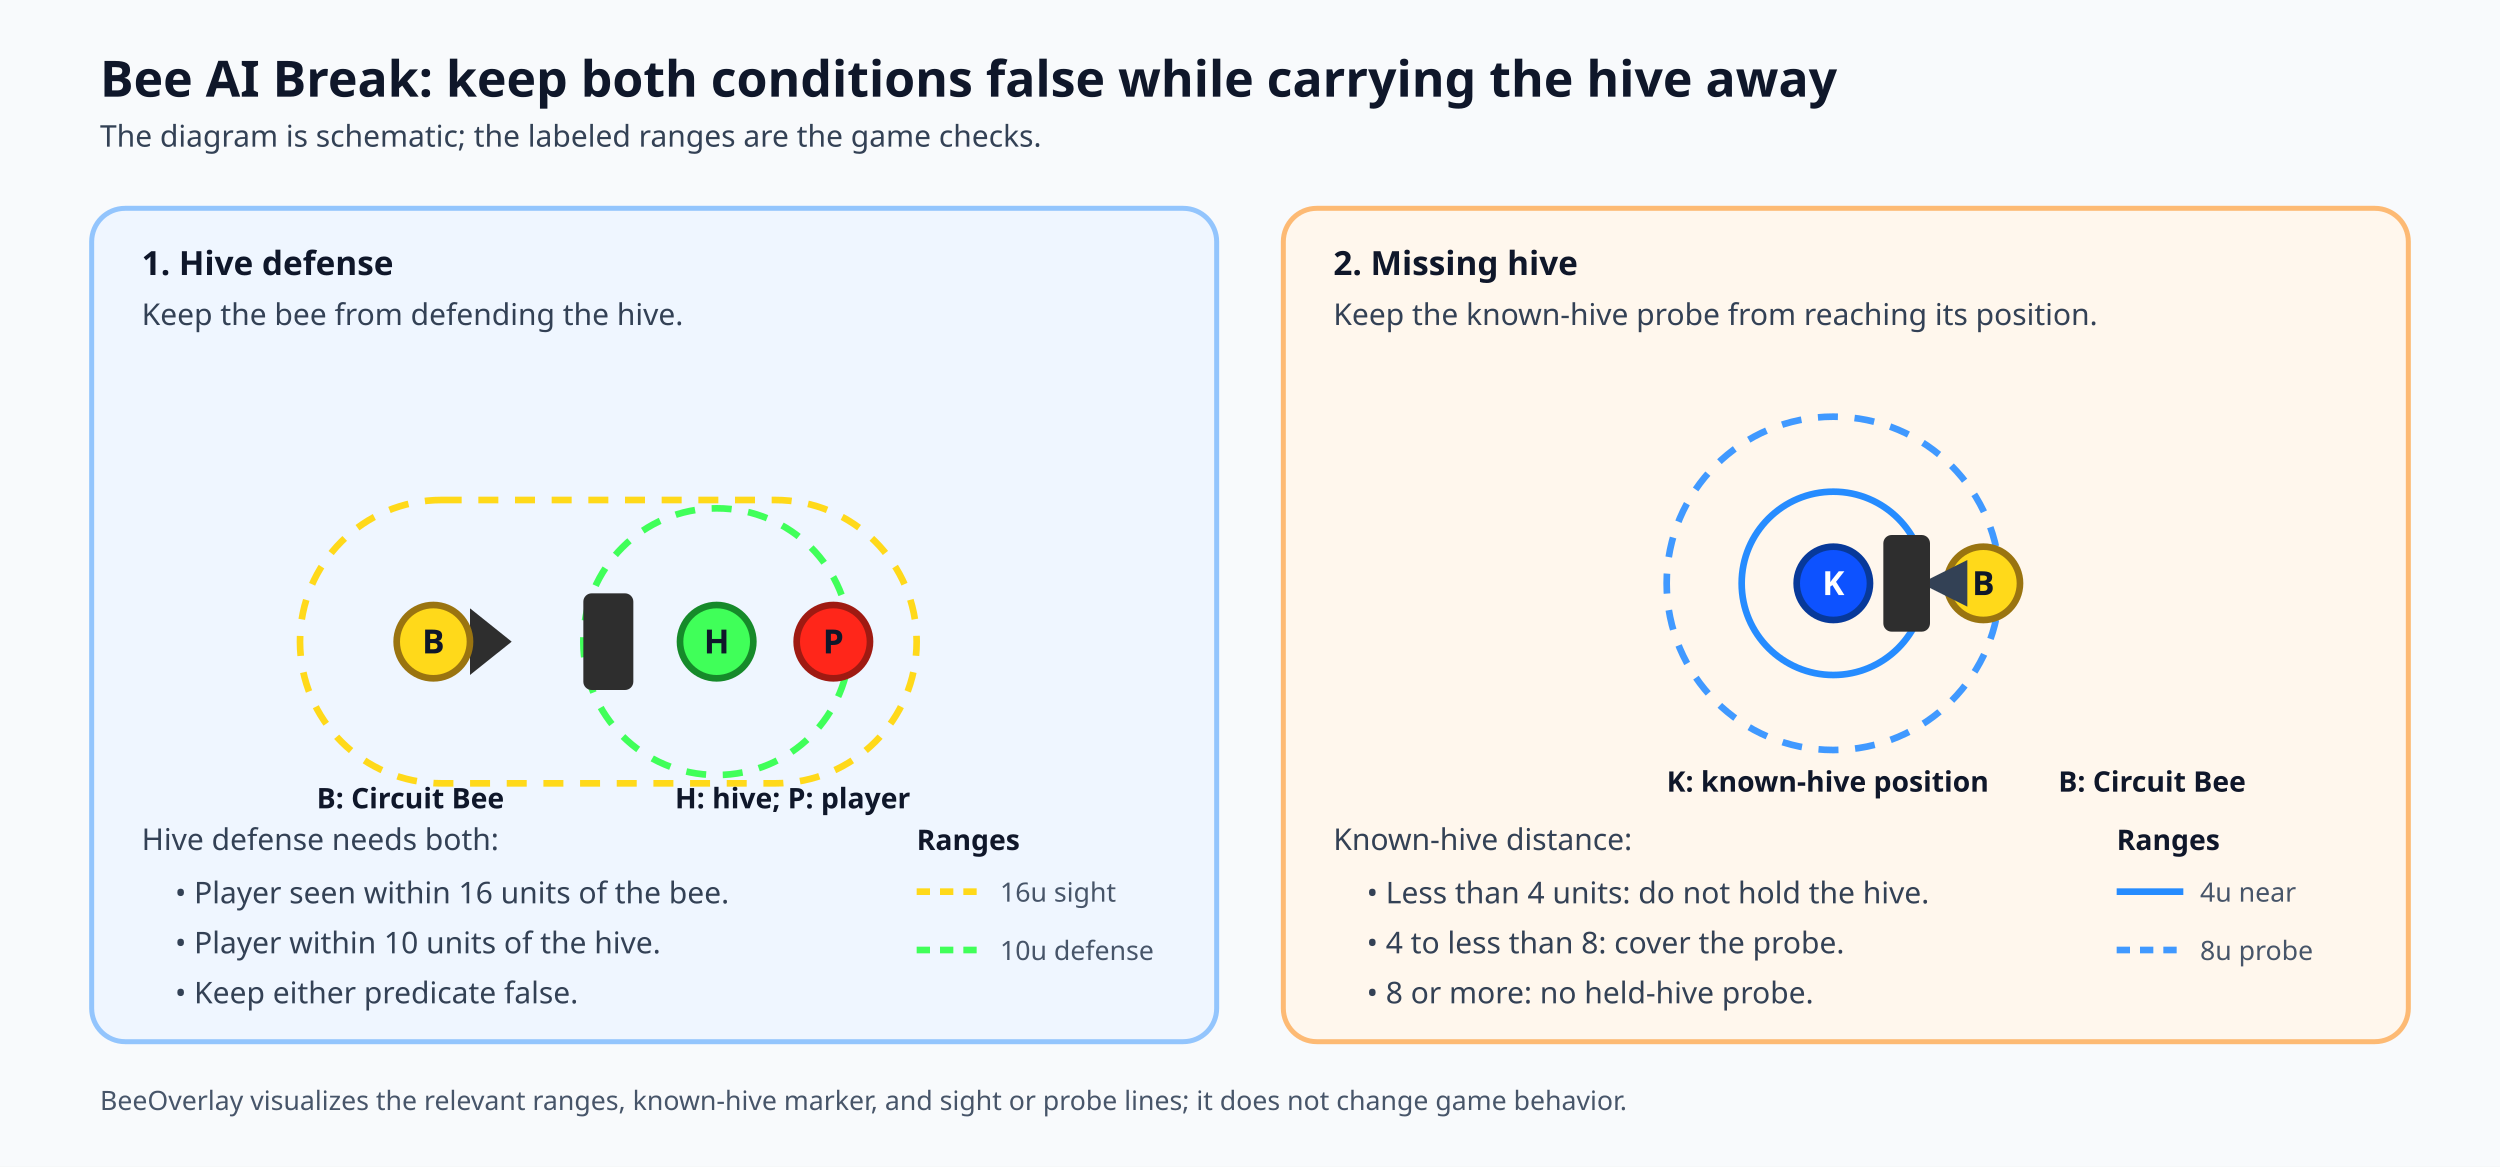
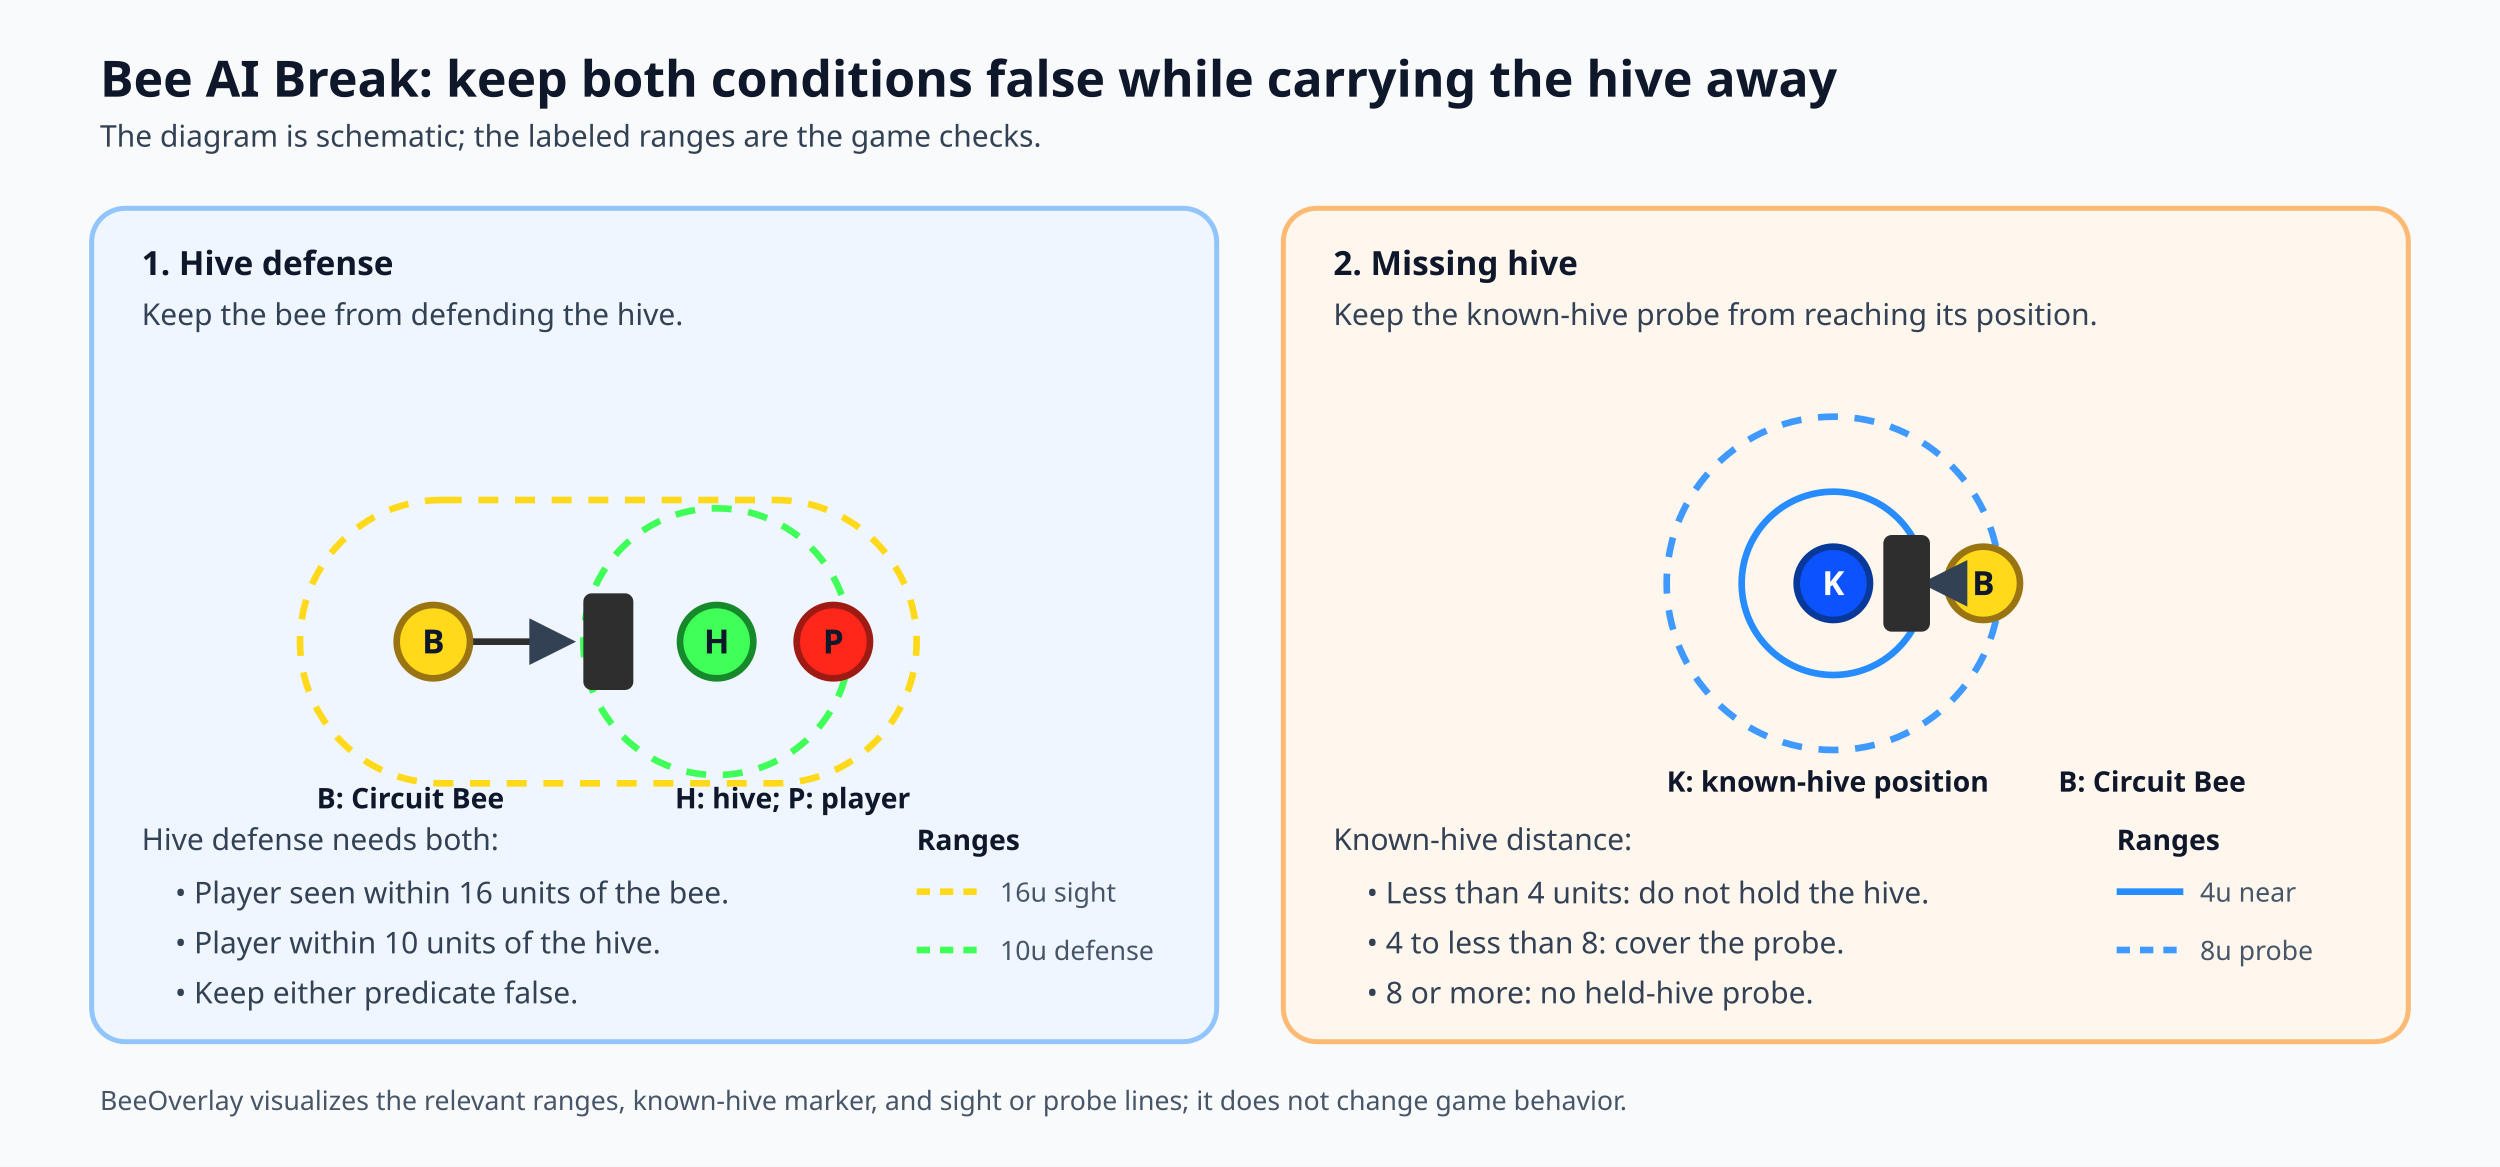
<svg xmlns="http://www.w3.org/2000/svg" width="1500" height="700" viewBox="0 0 1500 700" role="img" aria-labelledby="title desc">
  <defs>
    <marker id="arrow" viewBox="0 0 10 10" refX="8" refY="5" markerWidth="7" markerHeight="7" orient="auto-start-reverse">
      <path d="M 0 0 L 10 5 L 0 10 z" fill="#334155" />
    </marker>
    <style>
      .heading { font: 700 30px sans-serif; fill: #0f172a; }
      .subheading { font: 700 20px sans-serif; fill: #0f172a; }
      .body { font: 18px sans-serif; fill: #334155; }
      .small { font: 16px sans-serif; fill: #475569; }
      .label { font: 700 17px sans-serif; fill: #0f172a; }
      .marker { font: 700 20px sans-serif; fill: #0f172a; text-anchor: middle; dominant-baseline: middle; }
      .marker-light { font: 700 20px sans-serif; fill: #ffffff; text-anchor: middle; dominant-baseline: middle; }
    </style>
  </defs>
  <rect width="1500" height="700" fill="#f8fafc" />
  <text x="60" y="58" class="heading">Bee AI Break: keep both conditions false while carrying the hive away</text>
  <text x="60" y="88" class="body">The diagram is schematic; the labeled ranges are the game checks.</text>
  <rect x="55" y="125" width="675" height="500" rx="20" fill="#eff6ff" stroke="#93c5fd" stroke-width="3" />
  <text x="85" y="165" class="subheading">1. Hive defense</text>
  <text x="85" y="195" class="body">Keep the bee from defending the hive.</text>
  <rect x="180" y="300" width="370" height="170" rx="85" fill="none" stroke="#FFD91A" stroke-width="4" stroke-dasharray="12 10" />
  <circle cx="430" cy="385" r="80" fill="none" stroke="#40FF59" stroke-width="4" stroke-dasharray="12 10" />
-   <path d="M 282 365 L 307 385 L 282 405 z" fill="#2E2E2E" />
+   <path d="M 282 385 H 340" fill="none" stroke="#2E2E2E" stroke-width="4" marker-end="url(#arrow)" />
  <rect x="350" y="356" width="30" height="58" rx="5" fill="#2E2E2E" />
  <circle cx="260" cy="385" r="22" fill="#FFD91A" stroke="#9A7410" stroke-width="4" />
  <text x="260" y="385" class="marker">B</text>
  <circle cx="430" cy="385" r="22" fill="#40FF59" stroke="#168A2A" stroke-width="4" />
  <text x="430" y="385" class="marker">H</text>
  <circle cx="500" cy="385" r="22" fill="#FF261A" stroke="#9F1A12" stroke-width="4" />
  <text x="500" y="385" class="marker">P</text>
  <text x="190" y="485" class="label">B: Circuit Bee</text>
  <text x="405" y="485" class="label">H: hive; P: player</text>
  <text x="85" y="510" class="body">Hive defense needs both:</text>
  <text x="105" y="542" class="body">• Player seen within 16 units of the bee.</text>
  <text x="105" y="572" class="body">• Player within 10 units of the hive.</text>
  <text x="105" y="602" class="body">• Keep either predicate false.</text>
  <text x="550" y="510" class="label">Ranges</text>
  <path d="M 550 535 H 590" fill="none" stroke="#FFD91A" stroke-width="4" stroke-dasharray="8 6" />
  <text x="600" y="541" class="small">16u sight</text>
  <path d="M 550 570 H 590" fill="none" stroke="#40FF59" stroke-width="4" stroke-dasharray="8 6" />
  <text x="600" y="576" class="small">10u defense</text>
  <rect x="770" y="125" width="675" height="500" rx="20" fill="#fff7ed" stroke="#fdba74" stroke-width="3" />
  <text x="800" y="165" class="subheading">2. Missing hive</text>
  <text x="800" y="195" class="body">Keep the known-hive probe from reaching its position.</text>
  <circle cx="1100" cy="350" r="55" fill="none" stroke="#268CFF" stroke-width="4" />
  <circle cx="1100" cy="350" r="100" fill="none" stroke="#4099FF" stroke-width="4" stroke-dasharray="12 10" />
  <circle cx="1100" cy="350" r="22" fill="#0D52FF" stroke="#07399A" stroke-width="4" />
  <text x="1100" y="350" class="marker-light">K</text>
  <text x="1000" y="475" class="label">K: known-hive position</text>
  <circle cx="1190" cy="350" r="22" fill="#FFD91A" stroke="#9A7410" stroke-width="4" />
  <text x="1190" y="350" class="marker">B</text>
  <text x="1235" y="475" class="label">B: Circuit Bee</text>
  <path d="M 1168 350 H 1158" fill="none" stroke="#2E2E2E" stroke-width="4" stroke-dasharray="8 6" marker-end="url(#arrow)" />
  <rect x="1130" y="321" width="28" height="58" rx="5" fill="#2E2E2E" />
  <text x="800" y="510" class="body">Known-hive distance:</text>
  <text x="820" y="542" class="body">• Less than 4 units: do not hold the hive.</text>
  <text x="820" y="572" class="body">• 4 to less than 8: cover the probe.</text>
  <text x="820" y="602" class="body">• 8 or more: no held-hive probe.</text>
  <text x="1270" y="510" class="label">Ranges</text>
  <path d="M 1270 535 H 1310" fill="none" stroke="#268CFF" stroke-width="4" />
  <text x="1320" y="541" class="small">4u near</text>
  <path d="M 1270 570 H 1310" fill="none" stroke="#4099FF" stroke-width="4" stroke-dasharray="8 6" />
  <text x="1320" y="576" class="small">8u probe</text>
  <text x="60" y="666" class="small">BeeOverlay visualizes the relevant ranges, known-hive marker, and sight or probe lines; it does not change game behavior.</text>
</svg>
